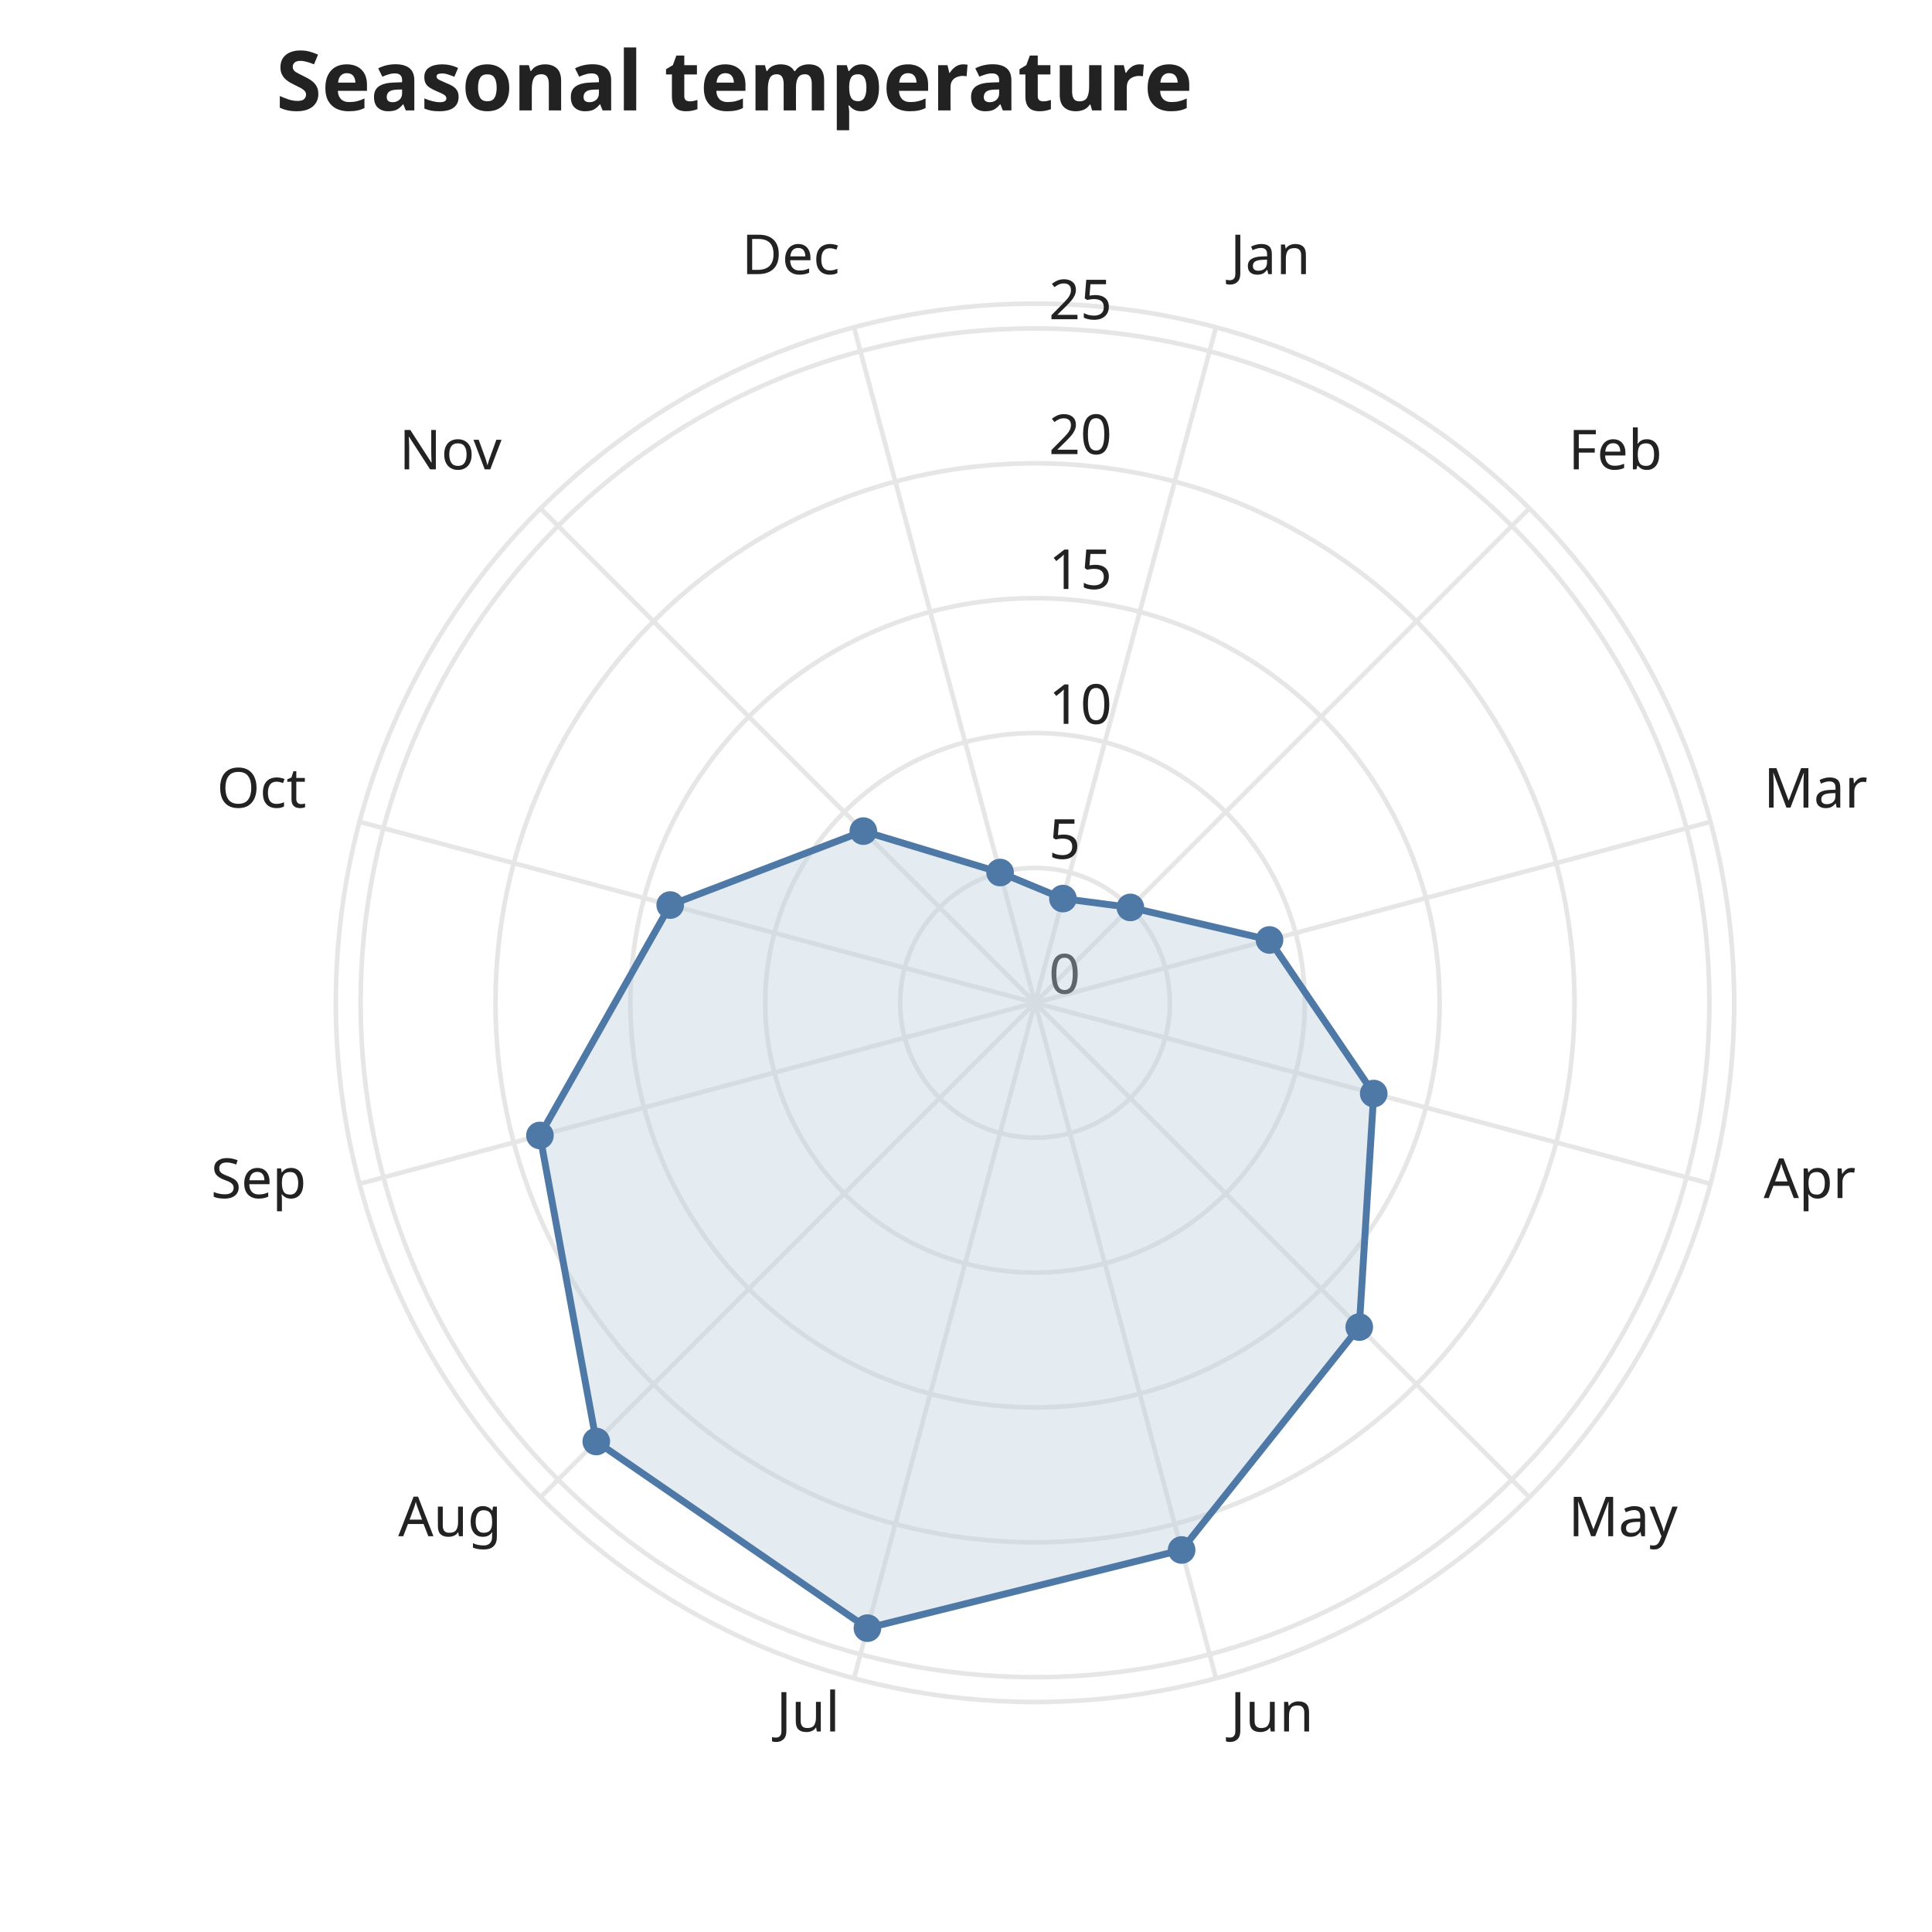
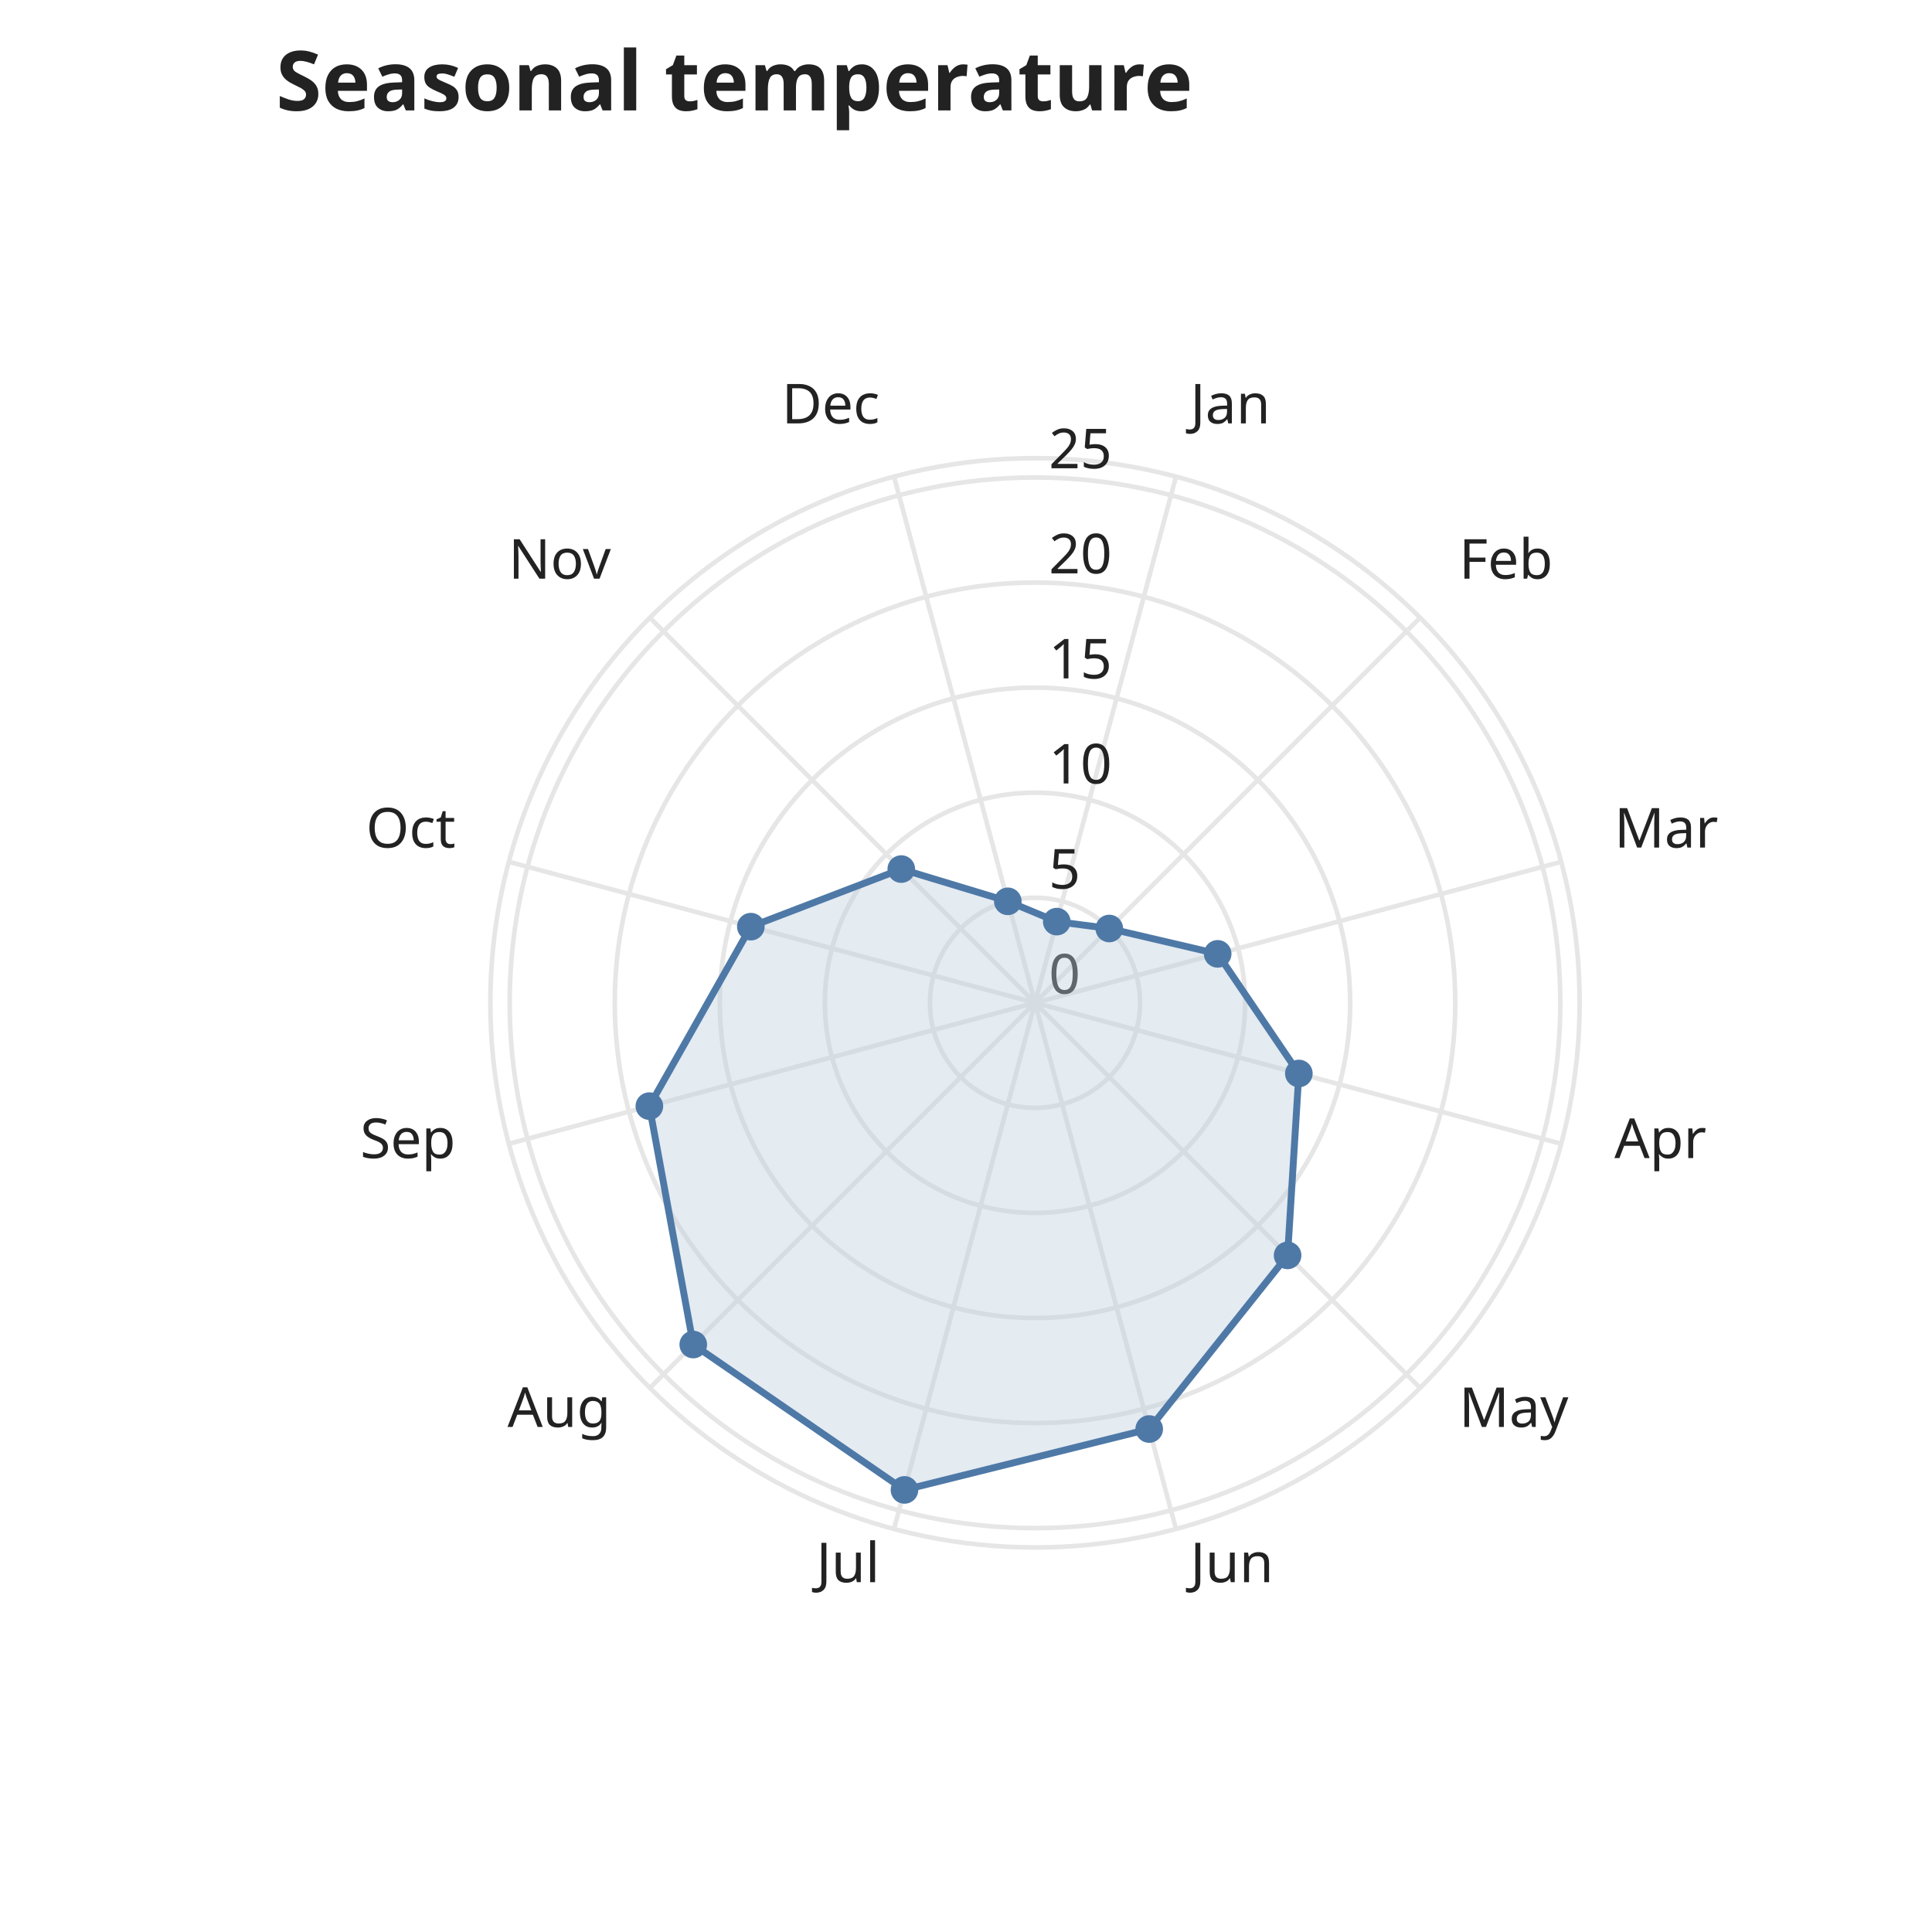
<svg xmlns="http://www.w3.org/2000/svg" width="420" height="420" viewBox="0 0 420 420" role="img" aria-label="Seasonal temperature">
  <rect class="algraf-background" x="0" y="0" width="420" height="420" fill="#ffffff" />
  <text class="algraf-title" x="60" y="24" font-family="system-ui, sans-serif" font-size="18" font-weight="600" fill="#222222">Seasonal temperature</text>
  <rect class="algraf-plot-area" x="60" y="66" width="330" height="304" fill="#ffffff" />
  <g class="algraf-polar-grid">
-     <circle cx="225" cy="218" r="29.321" fill="none" stroke="#e6e6e6" stroke-width="1" />
-     <circle cx="225" cy="218" r="58.642" fill="none" stroke="#e6e6e6" stroke-width="1" />
-     <circle cx="225" cy="218" r="87.963" fill="none" stroke="#e6e6e6" stroke-width="1" />
-     <circle cx="225" cy="218" r="117.284" fill="none" stroke="#e6e6e6" stroke-width="1" />
-     <circle cx="225" cy="218" r="146.605" fill="none" stroke="#e6e6e6" stroke-width="1" />
-     <circle cx="225" cy="218" r="152" fill="none" stroke="#e6e6e6" stroke-width="1" />
-     <line x1="225" y1="218" x2="264.34" y2="71.179" stroke="#e6e6e6" stroke-width="1" />
-     <line x1="225" y1="218" x2="332.48" y2="110.52" stroke="#e6e6e6" stroke-width="1" />
-     <line x1="225" y1="218" x2="371.821" y2="178.66" stroke="#e6e6e6" stroke-width="1" />
-     <line x1="225" y1="218" x2="371.821" y2="257.34" stroke="#e6e6e6" stroke-width="1" />
-     <line x1="225" y1="218" x2="332.48" y2="325.48" stroke="#e6e6e6" stroke-width="1" />
-     <line x1="225" y1="218" x2="264.34" y2="364.821" stroke="#e6e6e6" stroke-width="1" />
-     <line x1="225" y1="218" x2="185.66" y2="364.821" stroke="#e6e6e6" stroke-width="1" />
-     <line x1="225" y1="218" x2="117.52" y2="325.48" stroke="#e6e6e6" stroke-width="1" />
-     <line x1="225" y1="218" x2="78.179" y2="257.34" stroke="#e6e6e6" stroke-width="1" />
-     <line x1="225" y1="218" x2="78.179" y2="178.66" stroke="#e6e6e6" stroke-width="1" />
-     <line x1="225" y1="218" x2="117.52" y2="110.52" stroke="#e6e6e6" stroke-width="1" />
-     <line x1="225" y1="218" x2="185.66" y2="71.179" stroke="#e6e6e6" stroke-width="1" />
+     <circle cx="225" cy="218" r="22.84" fill="none" stroke="#e6e6e6" stroke-width="1" />
+     <circle cx="225" cy="218" r="45.679" fill="none" stroke="#e6e6e6" stroke-width="1" />
+     <circle cx="225" cy="218" r="68.519" fill="none" stroke="#e6e6e6" stroke-width="1" />
+     <circle cx="225" cy="218" r="91.358" fill="none" stroke="#e6e6e6" stroke-width="1" />
+     <circle cx="225" cy="218" r="114.198" fill="none" stroke="#e6e6e6" stroke-width="1" />
+     <circle cx="225" cy="218" r="118.4" fill="none" stroke="#e6e6e6" stroke-width="1" />
+     <line x1="225" y1="218" x2="255.644" y2="103.634" stroke="#e6e6e6" stroke-width="1" />
+     <line x1="225" y1="218" x2="308.721" y2="134.279" stroke="#e6e6e6" stroke-width="1" />
+     <line x1="225" y1="218" x2="339.366" y2="187.356" stroke="#e6e6e6" stroke-width="1" />
+     <line x1="225" y1="218" x2="339.366" y2="248.644" stroke="#e6e6e6" stroke-width="1" />
+     <line x1="225" y1="218" x2="308.721" y2="301.721" stroke="#e6e6e6" stroke-width="1" />
+     <line x1="225" y1="218" x2="255.644" y2="332.366" stroke="#e6e6e6" stroke-width="1" />
+     <line x1="225" y1="218" x2="194.356" y2="332.366" stroke="#e6e6e6" stroke-width="1" />
+     <line x1="225" y1="218" x2="141.279" y2="301.721" stroke="#e6e6e6" stroke-width="1" />
+     <line x1="225" y1="218" x2="110.634" y2="248.644" stroke="#e6e6e6" stroke-width="1" />
+     <line x1="225" y1="218" x2="110.634" y2="187.356" stroke="#e6e6e6" stroke-width="1" />
+     <line x1="225" y1="218" x2="141.279" y2="134.279" stroke="#e6e6e6" stroke-width="1" />
+     <line x1="225" y1="218" x2="194.356" y2="103.634" stroke="#e6e6e6" stroke-width="1" />
  </g>
  <g class="algraf-polar-theta-labels">
-     <text x="267.446" y="59.588" text-anchor="start" font-family="system-ui, sans-serif" font-size="12" fill="#222222">Jan</text>
-     <text x="340.966" y="102.034" text-anchor="start" font-family="system-ui, sans-serif" font-size="12" fill="#222222">Feb</text>
-     <text x="383.412" y="175.554" text-anchor="start" font-family="system-ui, sans-serif" font-size="12" fill="#222222">Mar</text>
-     <text x="383.412" y="260.446" text-anchor="start" font-family="system-ui, sans-serif" font-size="12" fill="#222222">Apr</text>
-     <text x="340.966" y="333.966" text-anchor="start" font-family="system-ui, sans-serif" font-size="12" fill="#222222">May</text>
-     <text x="267.446" y="376.412" text-anchor="start" font-family="system-ui, sans-serif" font-size="12" fill="#222222">Jun</text>
-     <text x="182.554" y="376.412" text-anchor="end" font-family="system-ui, sans-serif" font-size="12" fill="#222222">Jul</text>
-     <text x="109.034" y="333.966" text-anchor="end" font-family="system-ui, sans-serif" font-size="12" fill="#222222">Aug</text>
-     <text x="66.588" y="260.446" text-anchor="end" font-family="system-ui, sans-serif" font-size="12" fill="#222222">Sep</text>
-     <text x="66.588" y="175.554" text-anchor="end" font-family="system-ui, sans-serif" font-size="12" fill="#222222">Oct</text>
-     <text x="109.034" y="102.034" text-anchor="end" font-family="system-ui, sans-serif" font-size="12" fill="#222222">Nov</text>
-     <text x="182.554" y="59.588" text-anchor="end" font-family="system-ui, sans-serif" font-size="12" fill="#222222">Dec</text>
+     <text x="258.75" y="92.043" text-anchor="start" font-family="system-ui, sans-serif" font-size="12" fill="#222222">Jan</text>
+     <text x="317.207" y="125.793" text-anchor="start" font-family="system-ui, sans-serif" font-size="12" fill="#222222">Feb</text>
+     <text x="350.957" y="184.25" text-anchor="start" font-family="system-ui, sans-serif" font-size="12" fill="#222222">Mar</text>
+     <text x="350.957" y="251.75" text-anchor="start" font-family="system-ui, sans-serif" font-size="12" fill="#222222">Apr</text>
+     <text x="317.207" y="310.207" text-anchor="start" font-family="system-ui, sans-serif" font-size="12" fill="#222222">May</text>
+     <text x="258.75" y="343.957" text-anchor="start" font-family="system-ui, sans-serif" font-size="12" fill="#222222">Jun</text>
+     <text x="191.25" y="343.957" text-anchor="end" font-family="system-ui, sans-serif" font-size="12" fill="#222222">Jul</text>
+     <text x="132.793" y="310.207" text-anchor="end" font-family="system-ui, sans-serif" font-size="12" fill="#222222">Aug</text>
+     <text x="99.043" y="251.75" text-anchor="end" font-family="system-ui, sans-serif" font-size="12" fill="#222222">Sep</text>
+     <text x="99.043" y="184.25" text-anchor="end" font-family="system-ui, sans-serif" font-size="12" fill="#222222">Oct</text>
+     <text x="132.793" y="125.793" text-anchor="end" font-family="system-ui, sans-serif" font-size="12" fill="#222222">Nov</text>
+     <text x="191.25" y="92.043" text-anchor="end" font-family="system-ui, sans-serif" font-size="12" fill="#222222">Dec</text>
  </g>
  <g class="algraf-polar-radius-labels">
    <text x="228" y="216" text-anchor="start" font-family="system-ui, sans-serif" font-size="12" fill="#222222">0</text>
-     <text x="228" y="186.679" text-anchor="start" font-family="system-ui, sans-serif" font-size="12" fill="#222222">5</text>
-     <text x="228" y="157.358" text-anchor="start" font-family="system-ui, sans-serif" font-size="12" fill="#222222">10</text>
-     <text x="228" y="128.037" text-anchor="start" font-family="system-ui, sans-serif" font-size="12" fill="#222222">15</text>
-     <text x="228" y="98.716" text-anchor="start" font-family="system-ui, sans-serif" font-size="12" fill="#222222">20</text>
-     <text x="228" y="69.395" text-anchor="start" font-family="system-ui, sans-serif" font-size="12" fill="#222222">25</text>
+     <text x="228" y="193.16" text-anchor="start" font-family="system-ui, sans-serif" font-size="12" fill="#222222">5</text>
+     <text x="228" y="170.321" text-anchor="start" font-family="system-ui, sans-serif" font-size="12" fill="#222222">10</text>
+     <text x="228" y="147.481" text-anchor="start" font-family="system-ui, sans-serif" font-size="12" fill="#222222">15</text>
+     <text x="228" y="124.642" text-anchor="start" font-family="system-ui, sans-serif" font-size="12" fill="#222222">20</text>
+     <text x="228" y="101.802" text-anchor="start" font-family="system-ui, sans-serif" font-size="12" fill="#222222">25</text>
  </g>
  <g class="algraf-layer algraf-geom-area">
-     <path d="M231.071 195.342 L245.733 197.267 L275.979 204.34 L298.637 237.731 L295.492 288.492 L256.873 336.952 L188.574 353.945 L129.628 313.372 L117.377 246.838 L145.699 196.751 L187.68 180.68 L217.411 189.678 Z" fill="#bcd" opacity="0.4" />
+     <path d="M229.729 200.351 L241.15 201.85 L264.71 207.36 L282.359 233.369 L279.91 272.91 L249.827 310.657 L196.626 323.894 L150.71 292.29 L141.167 240.463 L163.228 201.448 L195.93 188.93 L219.089 195.939 Z" fill="#bcd" opacity="0.4" />
  </g>
  <g class="algraf-layer algraf-geom-line">
-     <path d="M231.071 195.342 L245.733 197.267 L275.979 204.34 L298.637 237.731 L295.492 288.492 L256.873 336.952 L188.574 353.945 L129.628 313.372 L117.377 246.838 L145.699 196.751 L187.68 180.68 L217.411 189.678Z" fill="none" stroke="#4E79A7" stroke-width="1.5" opacity="1" />
+     <path d="M229.729 200.351 L241.15 201.85 L264.71 207.36 L282.359 233.369 L279.91 272.91 L249.827 310.657 L196.626 323.894 L150.71 292.29 L141.167 240.463 L163.228 201.448 L195.93 188.93 L219.089 195.939Z" fill="none" stroke="#4E79A7" stroke-width="1.5" opacity="1" />
  </g>
  <g class="algraf-layer algraf-geom-point">
-     <circle cx="231.071" cy="195.342" r="3" fill="#4E79A7" opacity="1" />
-     <circle cx="245.733" cy="197.267" r="3" fill="#4E79A7" opacity="1" />
-     <circle cx="275.979" cy="204.34" r="3" fill="#4E79A7" opacity="1" />
-     <circle cx="298.637" cy="237.731" r="3" fill="#4E79A7" opacity="1" />
-     <circle cx="295.492" cy="288.492" r="3" fill="#4E79A7" opacity="1" />
-     <circle cx="256.873" cy="336.952" r="3" fill="#4E79A7" opacity="1" />
-     <circle cx="188.574" cy="353.945" r="3" fill="#4E79A7" opacity="1" />
-     <circle cx="129.628" cy="313.372" r="3" fill="#4E79A7" opacity="1" />
-     <circle cx="117.377" cy="246.838" r="3" fill="#4E79A7" opacity="1" />
-     <circle cx="145.699" cy="196.751" r="3" fill="#4E79A7" opacity="1" />
-     <circle cx="187.68" cy="180.68" r="3" fill="#4E79A7" opacity="1" />
-     <circle cx="217.411" cy="189.678" r="3" fill="#4E79A7" opacity="1" />
+     <circle cx="229.729" cy="200.351" r="3" fill="#4E79A7" opacity="1" />
+     <circle cx="241.15" cy="201.85" r="3" fill="#4E79A7" opacity="1" />
+     <circle cx="264.71" cy="207.36" r="3" fill="#4E79A7" opacity="1" />
+     <circle cx="282.359" cy="233.369" r="3" fill="#4E79A7" opacity="1" />
+     <circle cx="279.91" cy="272.91" r="3" fill="#4E79A7" opacity="1" />
+     <circle cx="249.827" cy="310.657" r="3" fill="#4E79A7" opacity="1" />
+     <circle cx="196.626" cy="323.894" r="3" fill="#4E79A7" opacity="1" />
+     <circle cx="150.71" cy="292.29" r="3" fill="#4E79A7" opacity="1" />
+     <circle cx="141.167" cy="240.463" r="3" fill="#4E79A7" opacity="1" />
+     <circle cx="163.228" cy="201.448" r="3" fill="#4E79A7" opacity="1" />
+     <circle cx="195.93" cy="188.93" r="3" fill="#4E79A7" opacity="1" />
+     <circle cx="219.089" cy="195.939" r="3" fill="#4E79A7" opacity="1" />
  </g>
</svg>
